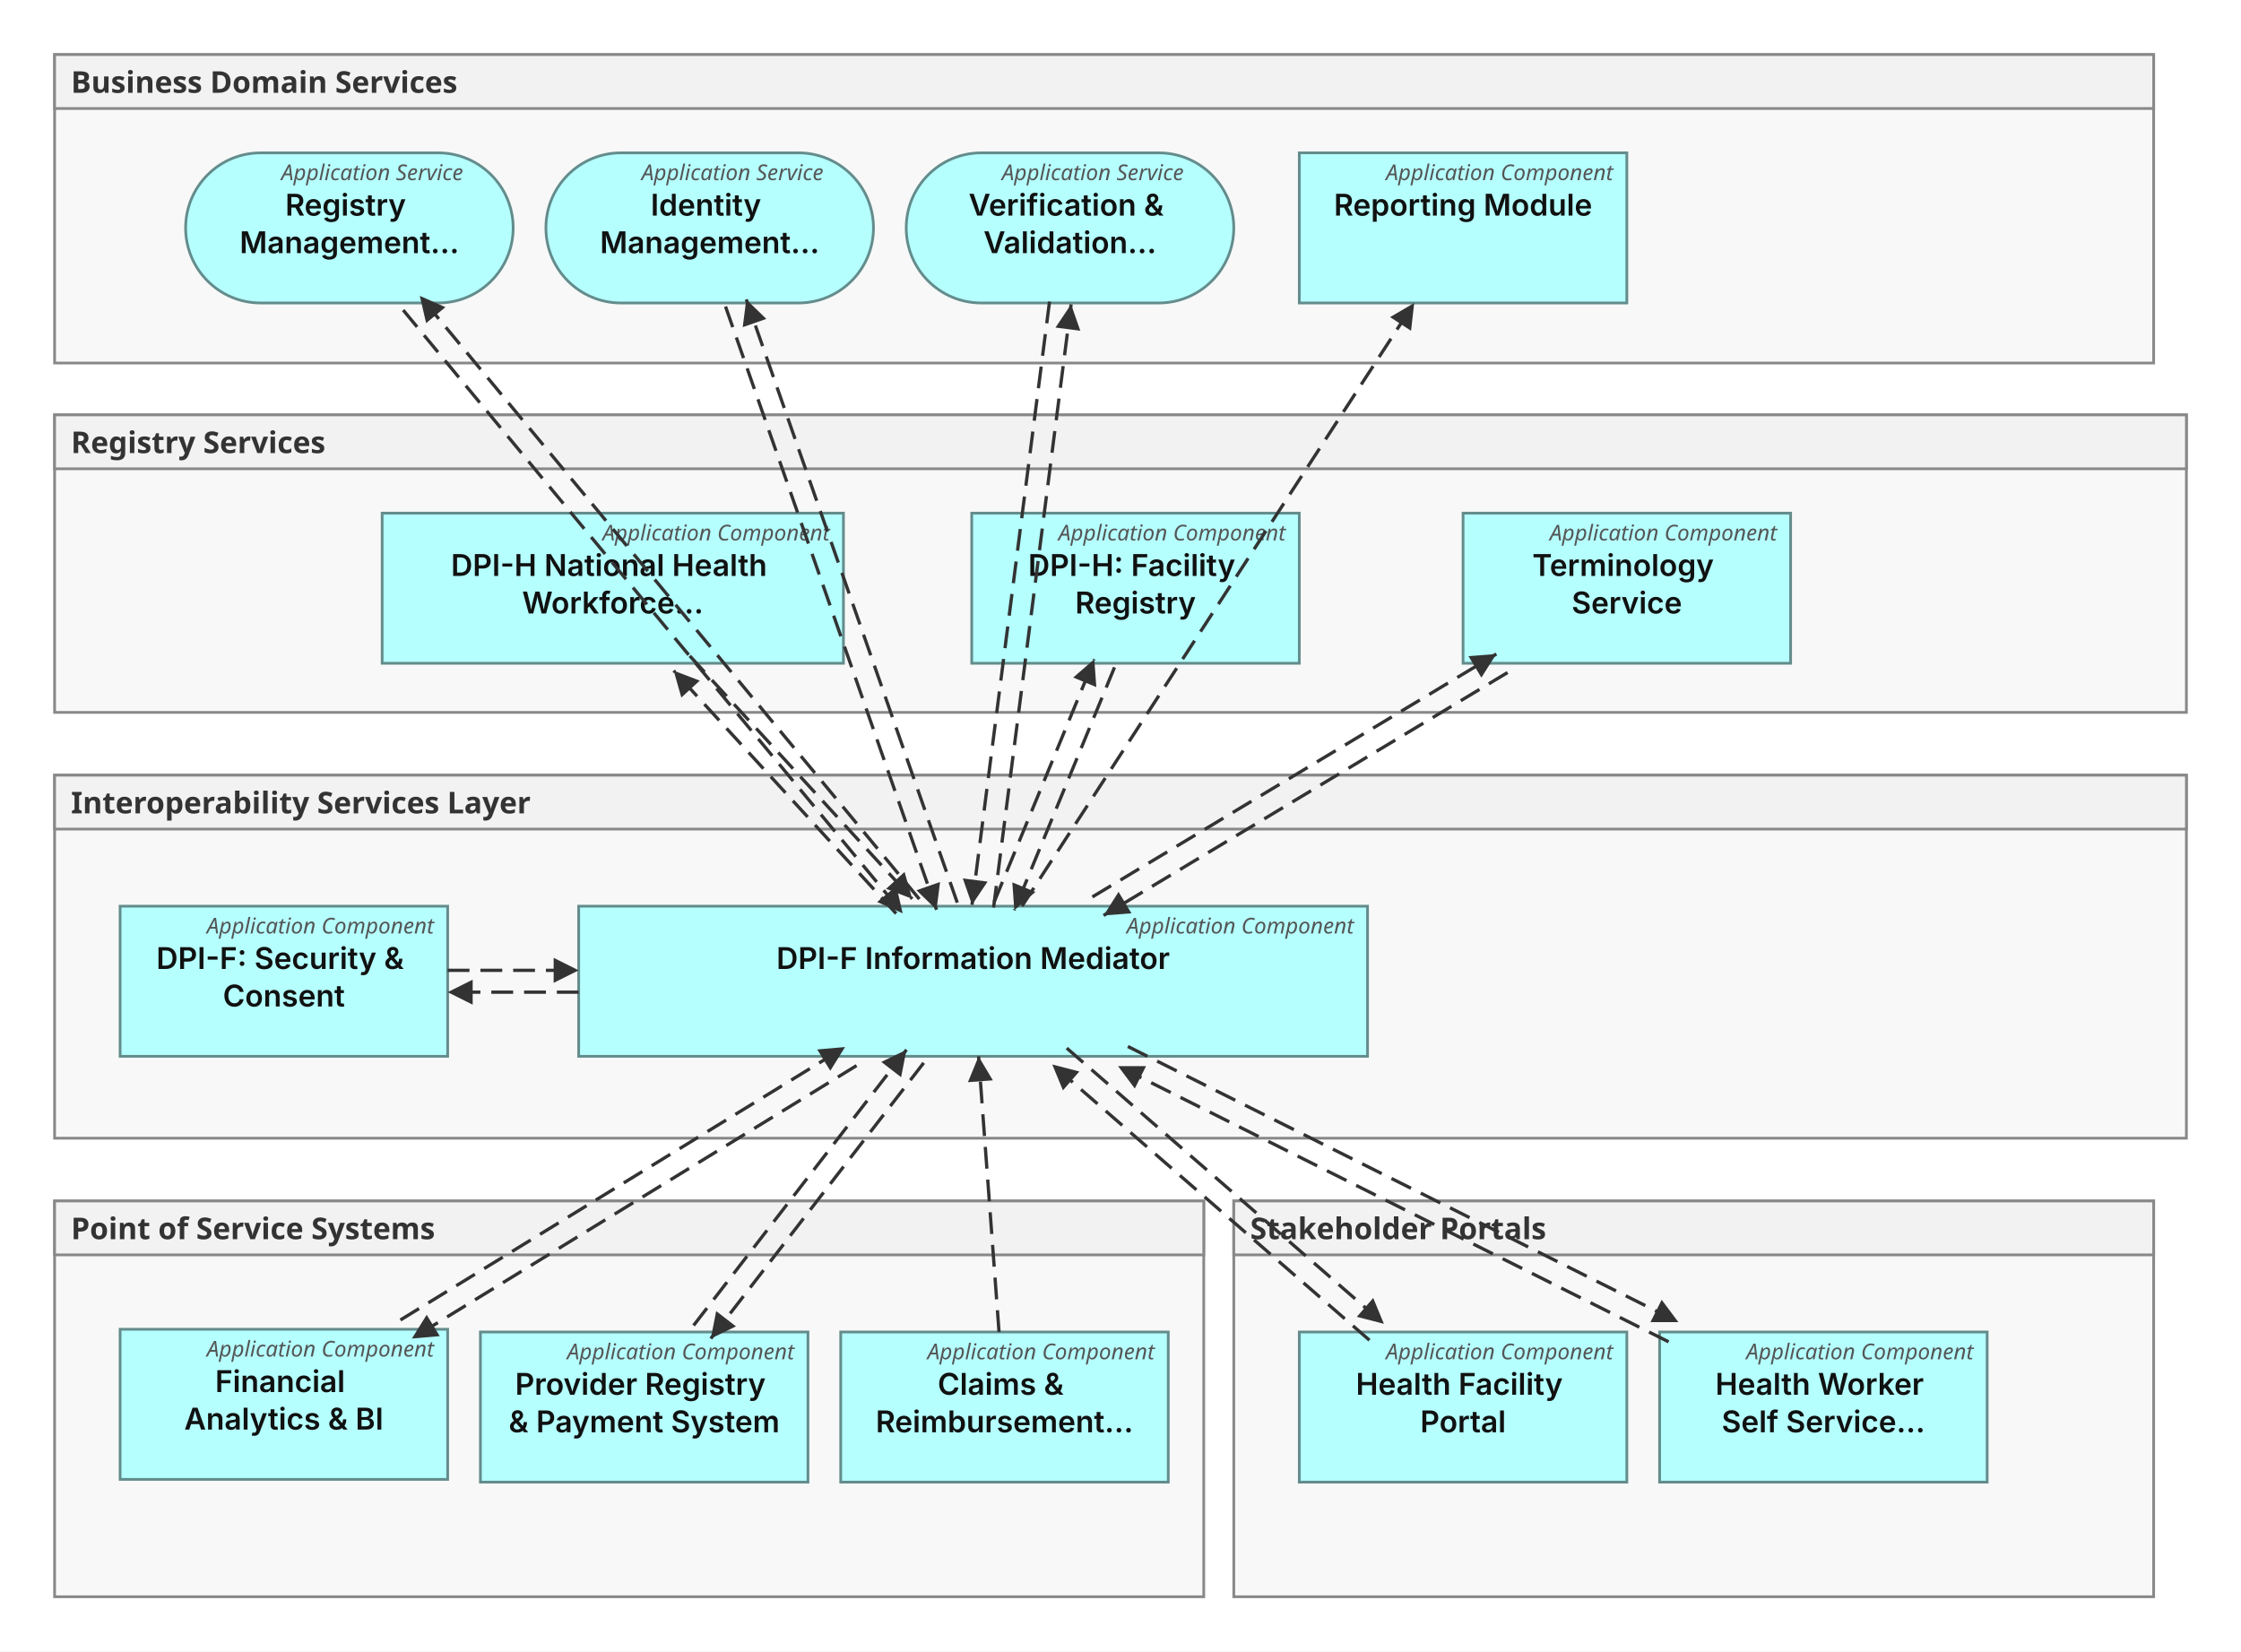
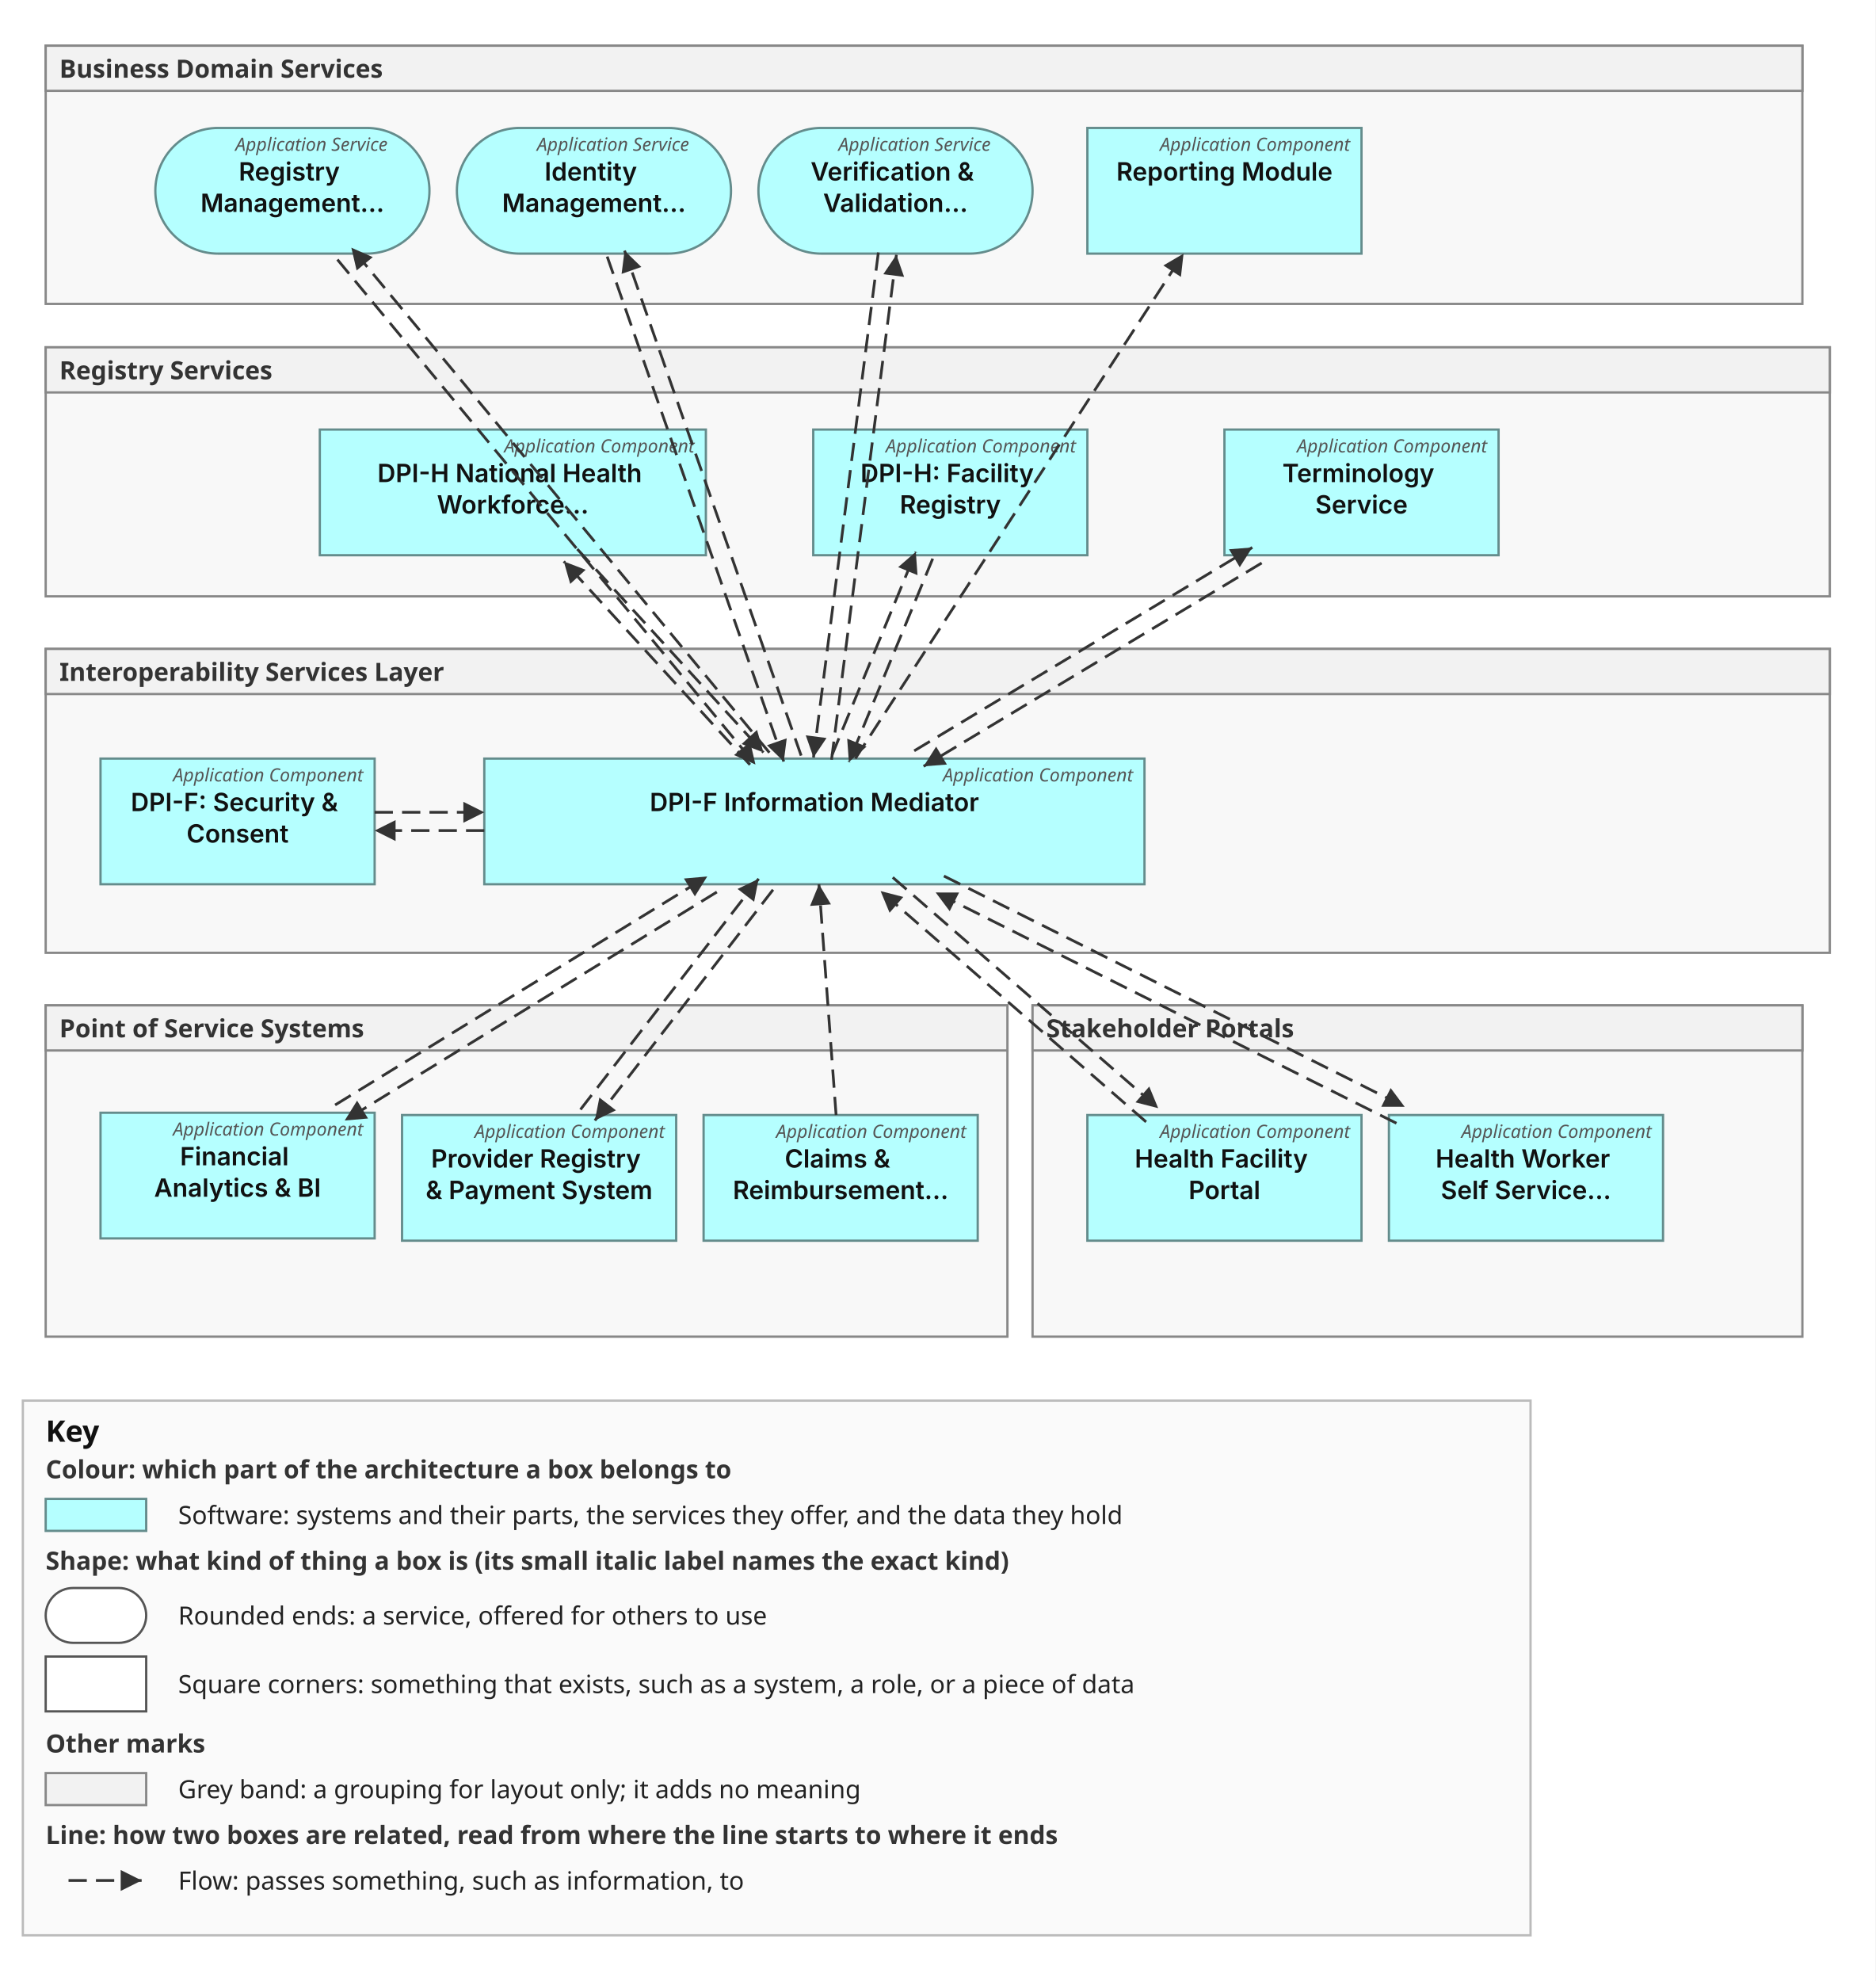
- <svg xmlns="http://www.w3.org/2000/svg" viewBox="28 16 821 605" width="821" height="605" role="img" aria-labelledby="av-title">
+ <svg xmlns="http://www.w3.org/2000/svg" viewBox="28 16 821 867" width="821" height="867" role="img" aria-labelledby="av-title">
  <style>
.av-name{font:600 11px system-ui,-apple-system,"Segoe UI",sans-serif;fill:#111}
.av-type{font:italic 8px system-ui,sans-serif;fill:#555}
.av-group{font:600 11px system-ui,sans-serif;fill:#333}
.av-note{font:10px system-ui,sans-serif;fill:#222}
+ .av-key{font:11px system-ui,sans-serif;fill:#222}
+ .av-keyh{font:600 11px system-ui,sans-serif;fill:#333}
+ .av-keyt{font:700 13px system-ui,sans-serif;fill:#111}
.av-rel{font:9px system-ui,sans-serif;fill:#333;paint-order:stroke;stroke:#fff;stroke-width:3px}
a:hover rect,a:hover polygon,a:focus rect,a:focus polygon{stroke:#06c;stroke-width:2.5}
</style>
  <defs>
    <marker id="arrow-open" viewBox="0 0 12 12" refX="11" refY="6" markerWidth="11" markerHeight="11" orient="auto-start-reverse" markerUnits="userSpaceOnUse">
      <path d="M1 1 L11 6 L1 11" fill="none" stroke="#333" stroke-width="1.3" />
    </marker>
    <marker id="arrow-filled" viewBox="0 0 12 12" refX="11" refY="6" markerWidth="11" markerHeight="11" orient="auto-start-reverse" markerUnits="userSpaceOnUse">
      <path d="M1 1 L11 6 L1 11 Z" fill="#333" />
    </marker>
    <marker id="arrow-small" viewBox="0 0 10 10" refX="9" refY="5" markerWidth="8" markerHeight="8" orient="auto-start-reverse" markerUnits="userSpaceOnUse">
      <path d="M1 1 L9 5 L1 9" fill="none" stroke="#333" stroke-width="1.2" />
    </marker>
    <marker id="triangle-hollow" viewBox="0 0 14 14" refX="13" refY="7" markerWidth="13" markerHeight="13" orient="auto-start-reverse" markerUnits="userSpaceOnUse">
      <path d="M1 1 L13 7 L1 13 Z" fill="#fff" stroke="#333" stroke-width="1.2" />
    </marker>
    <marker id="diamond-filled" viewBox="0 0 16 10" refX="1" refY="5" markerWidth="16" markerHeight="10" orient="auto-start-reverse" markerUnits="userSpaceOnUse">
      <path d="M1 5 L8 1 L15 5 L8 9 Z" fill="#333" />
    </marker>
    <marker id="diamond-hollow" viewBox="0 0 16 10" refX="1" refY="5" markerWidth="16" markerHeight="10" orient="auto-start-reverse" markerUnits="userSpaceOnUse">
      <path d="M1 5 L8 1 L15 5 L8 9 Z" fill="#fff" stroke="#333" stroke-width="1.2" />
    </marker>
    <marker id="dot" viewBox="0 0 8 8" refX="4" refY="4" markerWidth="7" markerHeight="7" orient="auto" markerUnits="userSpaceOnUse">
      <circle cx="4" cy="4" r="3.2" fill="#333" />
    </marker>
    <pattern id="missing" width="8" height="8" patternUnits="userSpaceOnUse" patternTransform="rotate(45)">
      <rect width="8" height="8" fill="#fff" />
      <line x1="0" y1="0" x2="0" y2="8" stroke="#d33" stroke-width="2" />
    </pattern>
  </defs>
-   <rect x="28" y="16" width="821" height="605" fill="#fff" />
+   <rect x="28" y="16" width="821" height="867" fill="#fff" />
  <g class="av-g">
    <rect x="48" y="456" width="421" height="145" fill="#f2f2f2" fill-opacity=".55" stroke="#888" />
    <rect x="48" y="456" width="421" height="19.75" fill="#f2f2f2" stroke="#888" />
    <text class="av-group" x="54" y="470">Point of Service Systems</text>
  </g>
-   <a href="../../../en/dpi-h-ra/archimate/0.2.0-draft.1/elements/id-0bb487f76a814e0ca738870107b29dc9/" target="_top">
+   <a href="../../../en/dpi-h-ra/archimate/0.2.0-draft.1/elements/financial-analytics-bi/" target="_top">
    <rect x="72" y="503" width="120" height="55" fill="#b5ffff" stroke="#648c8c" stroke-width="1" />
    <text class="av-type" x="187" y="513" text-anchor="end">Application Component</text>
    <text class="av-name" x="132" y="526" text-anchor="middle">
      <tspan x="132" dy="0">Financial</tspan>
      <tspan x="132" dy="13.75">Analytics &amp; BI</tspan>
    </text>
  </a>
-   <a href="../../../en/dpi-h-ra/archimate/0.2.0-draft.1/elements/id-dcc7c73aa6fd415facde0da5ecae044b/" target="_top">
+   <a href="../../../en/dpi-h-ra/archimate/0.2.0-draft.1/elements/provider-registry-payment-system/" target="_top">
    <rect x="204" y="504" width="120" height="55" fill="#b5ffff" stroke="#648c8c" stroke-width="1" />
    <text class="av-type" x="319" y="514" text-anchor="end">Application Component</text>
    <text class="av-name" x="264" y="527" text-anchor="middle">
      <tspan x="264" dy="0">Provider Registry</tspan>
      <tspan x="264" dy="13.75">&amp; Payment System</tspan>
    </text>
  </a>
-   <a href="../../../en/dpi-h-ra/archimate/0.2.0-draft.1/elements/id-f7ffac27f018417c8ddb46a8c98c3b28/" target="_top">
+   <a href="../../../en/dpi-h-ra/archimate/0.2.0-draft.1/elements/claims-reimbursement-system/" target="_top">
    <rect x="336" y="504" width="120" height="55" fill="#b5ffff" stroke="#648c8c" stroke-width="1" />
    <text class="av-type" x="451" y="514" text-anchor="end">Application Component</text>
    <text class="av-name" x="396" y="527" text-anchor="middle">
      <tspan x="396" dy="0">Claims &amp;</tspan>
      <tspan x="396" dy="13.75">Reimbursement…</tspan>
    </text>
  </a>
  <g class="av-g">
    <rect x="480" y="456" width="337" height="145" fill="#f2f2f2" fill-opacity=".55" stroke="#888" />
    <rect x="480" y="456" width="337" height="19.75" fill="#f2f2f2" stroke="#888" />
    <text class="av-group" x="486" y="470">Stakeholder Portals</text>
  </g>
-   <a href="../../../en/dpi-h-ra/archimate/0.2.0-draft.1/elements/id-95de5ab980944de8922cc630296992ec/" target="_top">
+   <a href="../../../en/dpi-h-ra/archimate/0.2.0-draft.1/elements/health-facility-portal/" target="_top">
    <rect x="504" y="504" width="120" height="55" fill="#b5ffff" stroke="#648c8c" stroke-width="1" />
    <text class="av-type" x="619" y="514" text-anchor="end">Application Component</text>
    <text class="av-name" x="564" y="527" text-anchor="middle">
      <tspan x="564" dy="0">Health Facility</tspan>
      <tspan x="564" dy="13.75">Portal</tspan>
    </text>
  </a>
-   <a href="../../../en/dpi-h-ra/archimate/0.2.0-draft.1/elements/id-24e3b3ea32b5424c89a8748329a6209d/" target="_top">
+   <a href="../../../en/dpi-h-ra/archimate/0.2.0-draft.1/elements/health-worker-self-service-portal/" target="_top">
    <rect x="636" y="504" width="120" height="55" fill="#b5ffff" stroke="#648c8c" stroke-width="1" />
    <text class="av-type" x="751" y="514" text-anchor="end">Application Component</text>
    <text class="av-name" x="696" y="527" text-anchor="middle">
      <tspan x="696" dy="0">Health Worker</tspan>
      <tspan x="696" dy="13.75">Self Service…</tspan>
    </text>
  </a>
  <g class="av-g">
    <rect x="48" y="168" width="781" height="109" fill="#f2f2f2" fill-opacity=".55" stroke="#888" />
    <rect x="48" y="168" width="781" height="19.75" fill="#f2f2f2" stroke="#888" />
    <text class="av-group" x="54" y="182">Registry Services</text>
  </g>
-   <a href="../../../en/dpi-h-ra/archimate/0.2.0-draft.1/elements/id-961cfe0f56b54c5ea4f48c3f34109e0e/" target="_top">
+   <a href="../../../en/dpi-h-ra/archimate/0.2.0-draft.1/elements/dpi-h-national-health-workforce-directory-registry/" target="_top">
    <rect x="168" y="204" width="169" height="55" fill="#b5ffff" stroke="#648c8c" stroke-width="1" />
    <text class="av-type" x="332" y="214" text-anchor="end">Application Component</text>
    <text class="av-name" x="252.5" y="227" text-anchor="middle">
      <tspan x="252.5" dy="0">DPI-H National Health</tspan>
      <tspan x="252.5" dy="13.75">Workforce…</tspan>
    </text>
  </a>
-   <a href="../../../en/dpi-h-ra/archimate/0.2.0-draft.1/elements/id-a3b7a1d2792c400ba0398eb82affaf2d/" target="_top">
+   <a href="../../../en/dpi-h-ra/archimate/0.2.0-draft.1/elements/dpi-h-facility-registry/" target="_top">
    <rect x="384" y="204" width="120" height="55" fill="#b5ffff" stroke="#648c8c" stroke-width="1" />
    <text class="av-type" x="499" y="214" text-anchor="end">Application Component</text>
    <text class="av-name" x="444" y="227" text-anchor="middle">
      <tspan x="444" dy="0">DPI-H: Facility</tspan>
      <tspan x="444" dy="13.75">Registry</tspan>
    </text>
  </a>
-   <a href="../../../en/dpi-h-ra/archimate/0.2.0-draft.1/elements/id-e23a136ac7904c02a15f46010f655099/" target="_top">
+   <a href="../../../en/dpi-h-ra/archimate/0.2.0-draft.1/elements/terminology-service/" target="_top">
    <rect x="564" y="204" width="120" height="55" fill="#b5ffff" stroke="#648c8c" stroke-width="1" />
    <text class="av-type" x="679" y="214" text-anchor="end">Application Component</text>
    <text class="av-name" x="624" y="227" text-anchor="middle">
      <tspan x="624" dy="0">Terminology</tspan>
      <tspan x="624" dy="13.75">Service</tspan>
    </text>
  </a>
  <g class="av-g">
    <rect x="48" y="300" width="781" height="133" fill="#f2f2f2" fill-opacity=".55" stroke="#888" />
    <rect x="48" y="300" width="781" height="19.75" fill="#f2f2f2" stroke="#888" />
    <text class="av-group" x="54" y="314">Interoperability Services Layer</text>
  </g>
-   <a href="../../../en/dpi-h-ra/archimate/0.2.0-draft.1/elements/id-1dc836590e8a4c4796d0ca941ce01d2b/" target="_top">
+   <a href="../../../en/dpi-h-ra/archimate/0.2.0-draft.1/elements/dpi-f-security-consent/" target="_top">
    <rect x="72" y="348" width="120" height="55" fill="#b5ffff" stroke="#648c8c" stroke-width="1" />
    <text class="av-type" x="187" y="358" text-anchor="end">Application Component</text>
    <text class="av-name" x="132" y="371" text-anchor="middle">
      <tspan x="132" dy="0">DPI-F: Security &amp;</tspan>
      <tspan x="132" dy="13.75">Consent</tspan>
    </text>
  </a>
-   <a href="../../../en/dpi-h-ra/archimate/0.2.0-draft.1/elements/id-7862a8939c5a458c9ad1674062700688/" target="_top">
+   <a href="../../../en/dpi-h-ra/archimate/0.2.0-draft.1/elements/dpi-f-information-mediator/" target="_top">
    <rect x="240" y="348" width="289" height="55" fill="#b5ffff" stroke="#648c8c" stroke-width="1" />
    <text class="av-type" x="524" y="358" text-anchor="end">Application Component</text>
    <text class="av-name" x="384.5" y="371" text-anchor="middle">
      <tspan x="384.5" dy="0">DPI-F Information Mediator</tspan>
    </text>
  </a>
  <g class="av-g">
    <rect x="48" y="36" width="769" height="113" fill="#f2f2f2" fill-opacity=".55" stroke="#888" />
    <rect x="48" y="36" width="769" height="19.75" fill="#f2f2f2" stroke="#888" />
    <text class="av-group" x="54" y="50">Business Domain Services</text>
  </g>
-   <a href="../../../en/dpi-h-ra/archimate/0.2.0-draft.1/elements/id-bed24fc6e59048c595b7bde7a22b63f9/" target="_top">
+   <a href="../../../en/dpi-h-ra/archimate/0.2.0-draft.1/elements/reporting-module/" target="_top">
    <rect x="504" y="72" width="120" height="55" fill="#b5ffff" stroke="#648c8c" stroke-width="1" />
    <text class="av-type" x="619" y="82" text-anchor="end">Application Component</text>
    <text class="av-name" x="564" y="95" text-anchor="middle">
      <tspan x="564" dy="0">Reporting Module</tspan>
    </text>
  </a>
-   <a href="../../../en/dpi-h-ra/archimate/0.2.0-draft.1/elements/id-61f9036cfc264e5ea18d7538e3f84e64/" target="_top">
+   <a href="../../../en/dpi-h-ra/archimate/0.2.0-draft.1/elements/verification-validation-service/" target="_top">
    <rect x="360" y="72" width="120" height="55" rx="27.5" fill="#b5ffff" stroke="#648c8c" stroke-width="1" />
    <text class="av-type" x="461.667" y="82" text-anchor="end">Application Service</text>
    <text class="av-name" x="420" y="95" text-anchor="middle">
      <tspan x="420" dy="0">Verification &amp;</tspan>
      <tspan x="420" dy="13.75">Validation…</tspan>
    </text>
  </a>
-   <a href="../../../en/dpi-h-ra/archimate/0.2.0-draft.1/elements/id-237fa14306eb4c27911ba45307cdf26c/" target="_top">
+   <a href="../../../en/dpi-h-ra/archimate/0.2.0-draft.1/elements/registry-management-service/" target="_top">
    <rect x="96" y="72" width="120" height="55" rx="27.5" fill="#b5ffff" stroke="#648c8c" stroke-width="1" />
    <text class="av-type" x="197.667" y="82" text-anchor="end">Application Service</text>
    <text class="av-name" x="156" y="95" text-anchor="middle">
      <tspan x="156" dy="0">Registry</tspan>
      <tspan x="156" dy="13.75">Management…</tspan>
    </text>
  </a>
-   <a href="../../../en/dpi-h-ra/archimate/0.2.0-draft.1/elements/id-b01d1fd318e343b4a85c5c5f73b81fbb/" target="_top">
+   <a href="../../../en/dpi-h-ra/archimate/0.2.0-draft.1/elements/identity-management-service/" target="_top">
    <rect x="228" y="72" width="120" height="55" rx="27.5" fill="#b5ffff" stroke="#648c8c" stroke-width="1" />
    <text class="av-type" x="329.667" y="82" text-anchor="end">Application Service</text>
    <text class="av-name" x="288" y="95" text-anchor="middle">
      <tspan x="288" dy="0">Identity</tspan>
      <tspan x="288" dy="13.75">Management…</tspan>
    </text>
  </a>
  <a href="../../../en/dpi-h-ra/archimate/0.2.0-draft.1/relationships/id-42ccf72f046744a98d3c5e717079c059/" target="_top">
    <path d="M174.7 499.6 L337.6 399.6" fill="none" stroke="#333" stroke-width="1.2" stroke-dasharray="8 4" marker-end="url(#arrow-filled)" />
    <path d="M174.7 499.6 L337.6 399.6" fill="none" stroke="transparent" stroke-width="8" />
  </a>
  <a href="../../../en/dpi-h-ra/archimate/0.2.0-draft.1/relationships/id-dfb5d9850936470297441731ba7923a5/" target="_top">
    <path d="M282.1 501.6 L360.1 400.6" fill="none" stroke="#333" stroke-width="1.2" stroke-dasharray="8 4" marker-end="url(#arrow-filled)" />
    <path d="M282.1 501.6 L360.1 400.6" fill="none" stroke="transparent" stroke-width="8" />
  </a>
  <a href="../../../en/dpi-h-ra/archimate/0.2.0-draft.1/relationships/id-753eb90f4e7b4fde86af9d2a79212e40/" target="_top">
    <path d="M394 504 L386.5 403" fill="none" stroke="#333" stroke-width="1.2" stroke-dasharray="8 4" marker-end="url(#arrow-filled)" />
    <path d="M394 504 L386.5 403" fill="none" stroke="transparent" stroke-width="8" />
  </a>
  <a href="../../../en/dpi-h-ra/archimate/0.2.0-draft.1/relationships/id-84904306f207414a97c5a3ea80f2efdd/" target="_top">
    <path d="M529.7 507 L413.5 406" fill="none" stroke="#333" stroke-width="1.2" stroke-dasharray="8 4" marker-end="url(#arrow-filled)" />
    <path d="M529.7 507 L413.5 406" fill="none" stroke="transparent" stroke-width="8" />
  </a>
  <a href="../../../en/dpi-h-ra/archimate/0.2.0-draft.1/relationships/id-25e7a559b40f40bfbb336dbd0fa65df6/" target="_top">
    <path d="M639.3 507.6 L437.6 406.6" fill="none" stroke="#333" stroke-width="1.2" stroke-dasharray="8 4" marker-end="url(#arrow-filled)" />
    <path d="M639.3 507.6 L437.6 406.6" fill="none" stroke="transparent" stroke-width="8" />
  </a>
  <a href="../../../en/dpi-h-ra/archimate/0.2.0-draft.1/relationships/id-fb7f0277b41346d5879bb83277f26733/" target="_top">
    <path d="M280.7 256.3 L362.2 345.3" fill="none" stroke="#333" stroke-width="1.2" stroke-dasharray="8 4" marker-end="url(#arrow-filled)" />
    <path d="M280.7 256.3 L362.2 345.3" fill="none" stroke="transparent" stroke-width="8" />
  </a>
  <a href="../../../en/dpi-h-ra/archimate/0.2.0-draft.1/relationships/id-e601aa19b7d5495384703b338a8b48e5/" target="_top">
    <path d="M436.3 260.5 L399.6 349.5" fill="none" stroke="#333" stroke-width="1.2" stroke-dasharray="8 4" marker-end="url(#arrow-filled)" />
    <path d="M436.3 260.5 L399.6 349.5" fill="none" stroke="transparent" stroke-width="8" />
  </a>
  <a href="../../../en/dpi-h-ra/archimate/0.2.0-draft.1/relationships/id-3138db23398c4190b70f27e6117b95dc/" target="_top">
    <path d="M580.3 262.4 L432.3 351.4" fill="none" stroke="#333" stroke-width="1.2" stroke-dasharray="8 4" marker-end="url(#arrow-filled)" />
    <path d="M580.3 262.4 L432.3 351.4" fill="none" stroke="transparent" stroke-width="8" />
  </a>
  <a href="../../../en/dpi-h-ra/archimate/0.2.0-draft.1/relationships/id-f6c5dcd50a324092b090370ef539e33b/" target="_top">
    <path d="M192 371.5 L240 371.5" fill="none" stroke="#333" stroke-width="1.2" stroke-dasharray="8 4" marker-end="url(#arrow-filled)" />
    <path d="M192 371.5 L240 371.5" fill="none" stroke="transparent" stroke-width="8" />
  </a>
  <a href="../../../en/dpi-h-ra/archimate/0.2.0-draft.1/relationships/id-e9f46c67e68042109744e4da917ae6ff/" target="_top">
    <path d="M240 379.5 L192 379.5" fill="none" stroke="#333" stroke-width="1.2" stroke-dasharray="8 4" marker-end="url(#arrow-filled)" />
    <path d="M240 379.5 L192 379.5" fill="none" stroke="transparent" stroke-width="8" />
  </a>
  <a href="../../../en/dpi-h-ra/archimate/0.2.0-draft.1/relationships/id-d123c3d402a445ccb278dfc0c6f58de8/" target="_top">
    <path d="M366.4 405.4 L288.4 506.4" fill="none" stroke="#333" stroke-width="1.2" stroke-dasharray="8 4" marker-end="url(#arrow-filled)" />
    <path d="M366.4 405.4 L288.4 506.4" fill="none" stroke="transparent" stroke-width="8" />
  </a>
  <a href="../../../en/dpi-h-ra/archimate/0.2.0-draft.1/relationships/id-c5c4994b207e426dbbed28b44deacbf6/" target="_top">
    <path d="M341.8 406.4 L178.9 506.4" fill="none" stroke="#333" stroke-width="1.2" stroke-dasharray="8 4" marker-end="url(#arrow-filled)" />
    <path d="M341.8 406.4 L178.9 506.4" fill="none" stroke="transparent" stroke-width="8" />
  </a>
  <a href="../../../en/dpi-h-ra/archimate/0.2.0-draft.1/relationships/id-8bfcf3f3cac14740bef7d19100c587ba/" target="_top">
    <path d="M418.8 400 L535 501" fill="none" stroke="#333" stroke-width="1.2" stroke-dasharray="8 4" marker-end="url(#arrow-filled)" />
    <path d="M418.8 400 L535 501" fill="none" stroke="transparent" stroke-width="8" />
  </a>
  <a href="../../../en/dpi-h-ra/archimate/0.2.0-draft.1/relationships/id-7f0250a90ff3463c9690c9a5fba48e96/" target="_top">
    <path d="M441.2 399.4 L642.9 500.4" fill="none" stroke="#333" stroke-width="1.2" stroke-dasharray="8 4" marker-end="url(#arrow-filled)" />
    <path d="M441.2 399.4 L642.9 500.4" fill="none" stroke="transparent" stroke-width="8" />
  </a>
  <a href="../../../en/dpi-h-ra/archimate/0.2.0-draft.1/relationships/id-9540ab8bdf4945278fdd25eb3e37b7f3/" target="_top">
    <path d="M392.2 346.5 L428.9 257.5" fill="none" stroke="#333" stroke-width="1.2" stroke-dasharray="8 4" marker-end="url(#arrow-filled)" />
    <path d="M392.2 346.5 L428.9 257.5" fill="none" stroke="transparent" stroke-width="8" />
  </a>
  <a href="../../../en/dpi-h-ra/archimate/0.2.0-draft.1/relationships/id-ace822c5be96420a980993dcb3184ce4/" target="_top">
    <path d="M356.3 350.7 L274.8 261.7" fill="none" stroke="#333" stroke-width="1.2" stroke-dasharray="8 4" marker-end="url(#arrow-filled)" />
    <path d="M356.3 350.7 L274.8 261.7" fill="none" stroke="transparent" stroke-width="8" />
  </a>
  <a href="../../../en/dpi-h-ra/archimate/0.2.0-draft.1/relationships/id-7a3903baac4141b0878bfd4bf0d1c2c7/" target="_top">
    <path d="M428.2 344.6 L576.2 255.6" fill="none" stroke="#333" stroke-width="1.2" stroke-dasharray="8 4" marker-end="url(#arrow-filled)" />
    <path d="M428.2 344.6 L576.2 255.6" fill="none" stroke="transparent" stroke-width="8" />
  </a>
  <a href="../../../en/dpi-h-ra/archimate/0.2.0-draft.1/relationships/id-9aef44a6f9bb4910802896bc2fe65497/" target="_top">
    <path d="M402.4 348 L546.1 127" fill="none" stroke="#333" stroke-width="1.2" stroke-dasharray="8 4" marker-end="url(#arrow-filled)" />
    <path d="M402.4 348 L546.1 127" fill="none" stroke="transparent" stroke-width="8" />
  </a>
  <a href="../../../en/dpi-h-ra/archimate/0.2.0-draft.1/relationships/id-5bfbeed8eee54b9ba650e228e6c5df90/" target="_top">
    <path d="M392 348.5 L420.4 127.5" fill="none" stroke="#333" stroke-width="1.2" stroke-dasharray="8 4" marker-end="url(#arrow-filled)" />
    <path d="M392 348.5 L420.4 127.5" fill="none" stroke="transparent" stroke-width="8" />
  </a>
  <a href="../../../en/dpi-h-ra/archimate/0.2.0-draft.1/relationships/id-b9e22d5a22844b5680f546ceeeb0f436/" target="_top">
    <path d="M364.8 345.4 L181.8 124.4" fill="none" stroke="#333" stroke-width="1.2" stroke-dasharray="8 4" marker-end="url(#arrow-filled)" />
    <path d="M364.8 345.4 L181.8 124.4" fill="none" stroke="transparent" stroke-width="8" />
  </a>
  <a href="../../../en/dpi-h-ra/archimate/0.2.0-draft.1/relationships/id-a571733fdcaf4011835f3457adbb5ccc/" target="_top">
    <path d="M378.7 346.7 L301.4 125.7" fill="none" stroke="#333" stroke-width="1.2" stroke-dasharray="8 4" marker-end="url(#arrow-filled)" />
    <path d="M378.7 346.7 L301.4 125.7" fill="none" stroke="transparent" stroke-width="8" />
  </a>
  <a href="../../../en/dpi-h-ra/archimate/0.2.0-draft.1/relationships/id-6e5db7ba4f4f44679787bd8a1f653403/" target="_top">
    <path d="M412.5 126.5 L384.1 347.5" fill="none" stroke="#333" stroke-width="1.2" stroke-dasharray="8 4" marker-end="url(#arrow-filled)" />
    <path d="M412.5 126.5 L384.1 347.5" fill="none" stroke="transparent" stroke-width="8" />
  </a>
  <a href="../../../en/dpi-h-ra/archimate/0.2.0-draft.1/relationships/id-32625db1d97740a58c807ec0b698a4a8/" target="_top">
    <path d="M175.7 129.6 L358.7 350.6" fill="none" stroke="#333" stroke-width="1.2" stroke-dasharray="8 4" marker-end="url(#arrow-filled)" />
    <path d="M175.7 129.6 L358.7 350.6" fill="none" stroke="transparent" stroke-width="8" />
  </a>
  <a href="../../../en/dpi-h-ra/archimate/0.2.0-draft.1/relationships/id-f5aed5d99c684082a1325c35ae1fdb42/" target="_top">
    <path d="M293.8 128.3 L371.1 349.3" fill="none" stroke="#333" stroke-width="1.2" stroke-dasharray="8 4" marker-end="url(#arrow-filled)" />
    <path d="M293.8 128.3 L371.1 349.3" fill="none" stroke="transparent" stroke-width="8" />
  </a>
+   <g class="av-legend">
+     <rect x="38" y="629" width="660" height="234" fill="#fafafa" stroke="#bbb" />
+     <text class="av-keyt" x="48" y="647">Key</text>
+     <text class="av-keyh" x="48" y="663">Colour: which part of the architecture a box belongs to</text>
+     <rect x="48" y="672" width="44" height="14" fill="#b5ffff" stroke="#648c8c" />
+     <text class="av-key" x="106" y="683">Software: systems and their parts, the services they offer, and the data they hold</text>
+     <text class="av-keyh" x="48" y="703">Shape: what kind of thing a box is (its small italic label names the exact kind)</text>
+     <rect x="48" y="711" width="44" height="24" rx="12" fill="#fff" stroke="#555" />
+     <text class="av-key" x="106" y="727">Rounded ends: a service, offered for others to use</text>
+     <rect x="48" y="741" width="44" height="24" fill="#fff" stroke="#555" />
+     <text class="av-key" x="106" y="757">Square corners: something that exists, such as a system, a role, or a piece of data</text>
+     <text class="av-keyh" x="48" y="783">Other marks</text>
+     <rect x="48" y="792" width="44" height="14" fill="#f2f2f2" stroke="#888" />
+     <text class="av-key" x="106" y="803">Grey band: a grouping for layout only; it adds no meaning</text>
+     <text class="av-keyh" x="48" y="823">Line: how two boxes are related, read from where the line starts to where it ends</text>
+     <path d="M58 839 L90 839" fill="none" stroke="#333" stroke-width="1.2" stroke-dasharray="8 4" marker-end="url(#arrow-filled)" />
+     <text class="av-key" x="106" y="843">Flow: passes something, such as information, to</text>
+   </g>
</svg>
